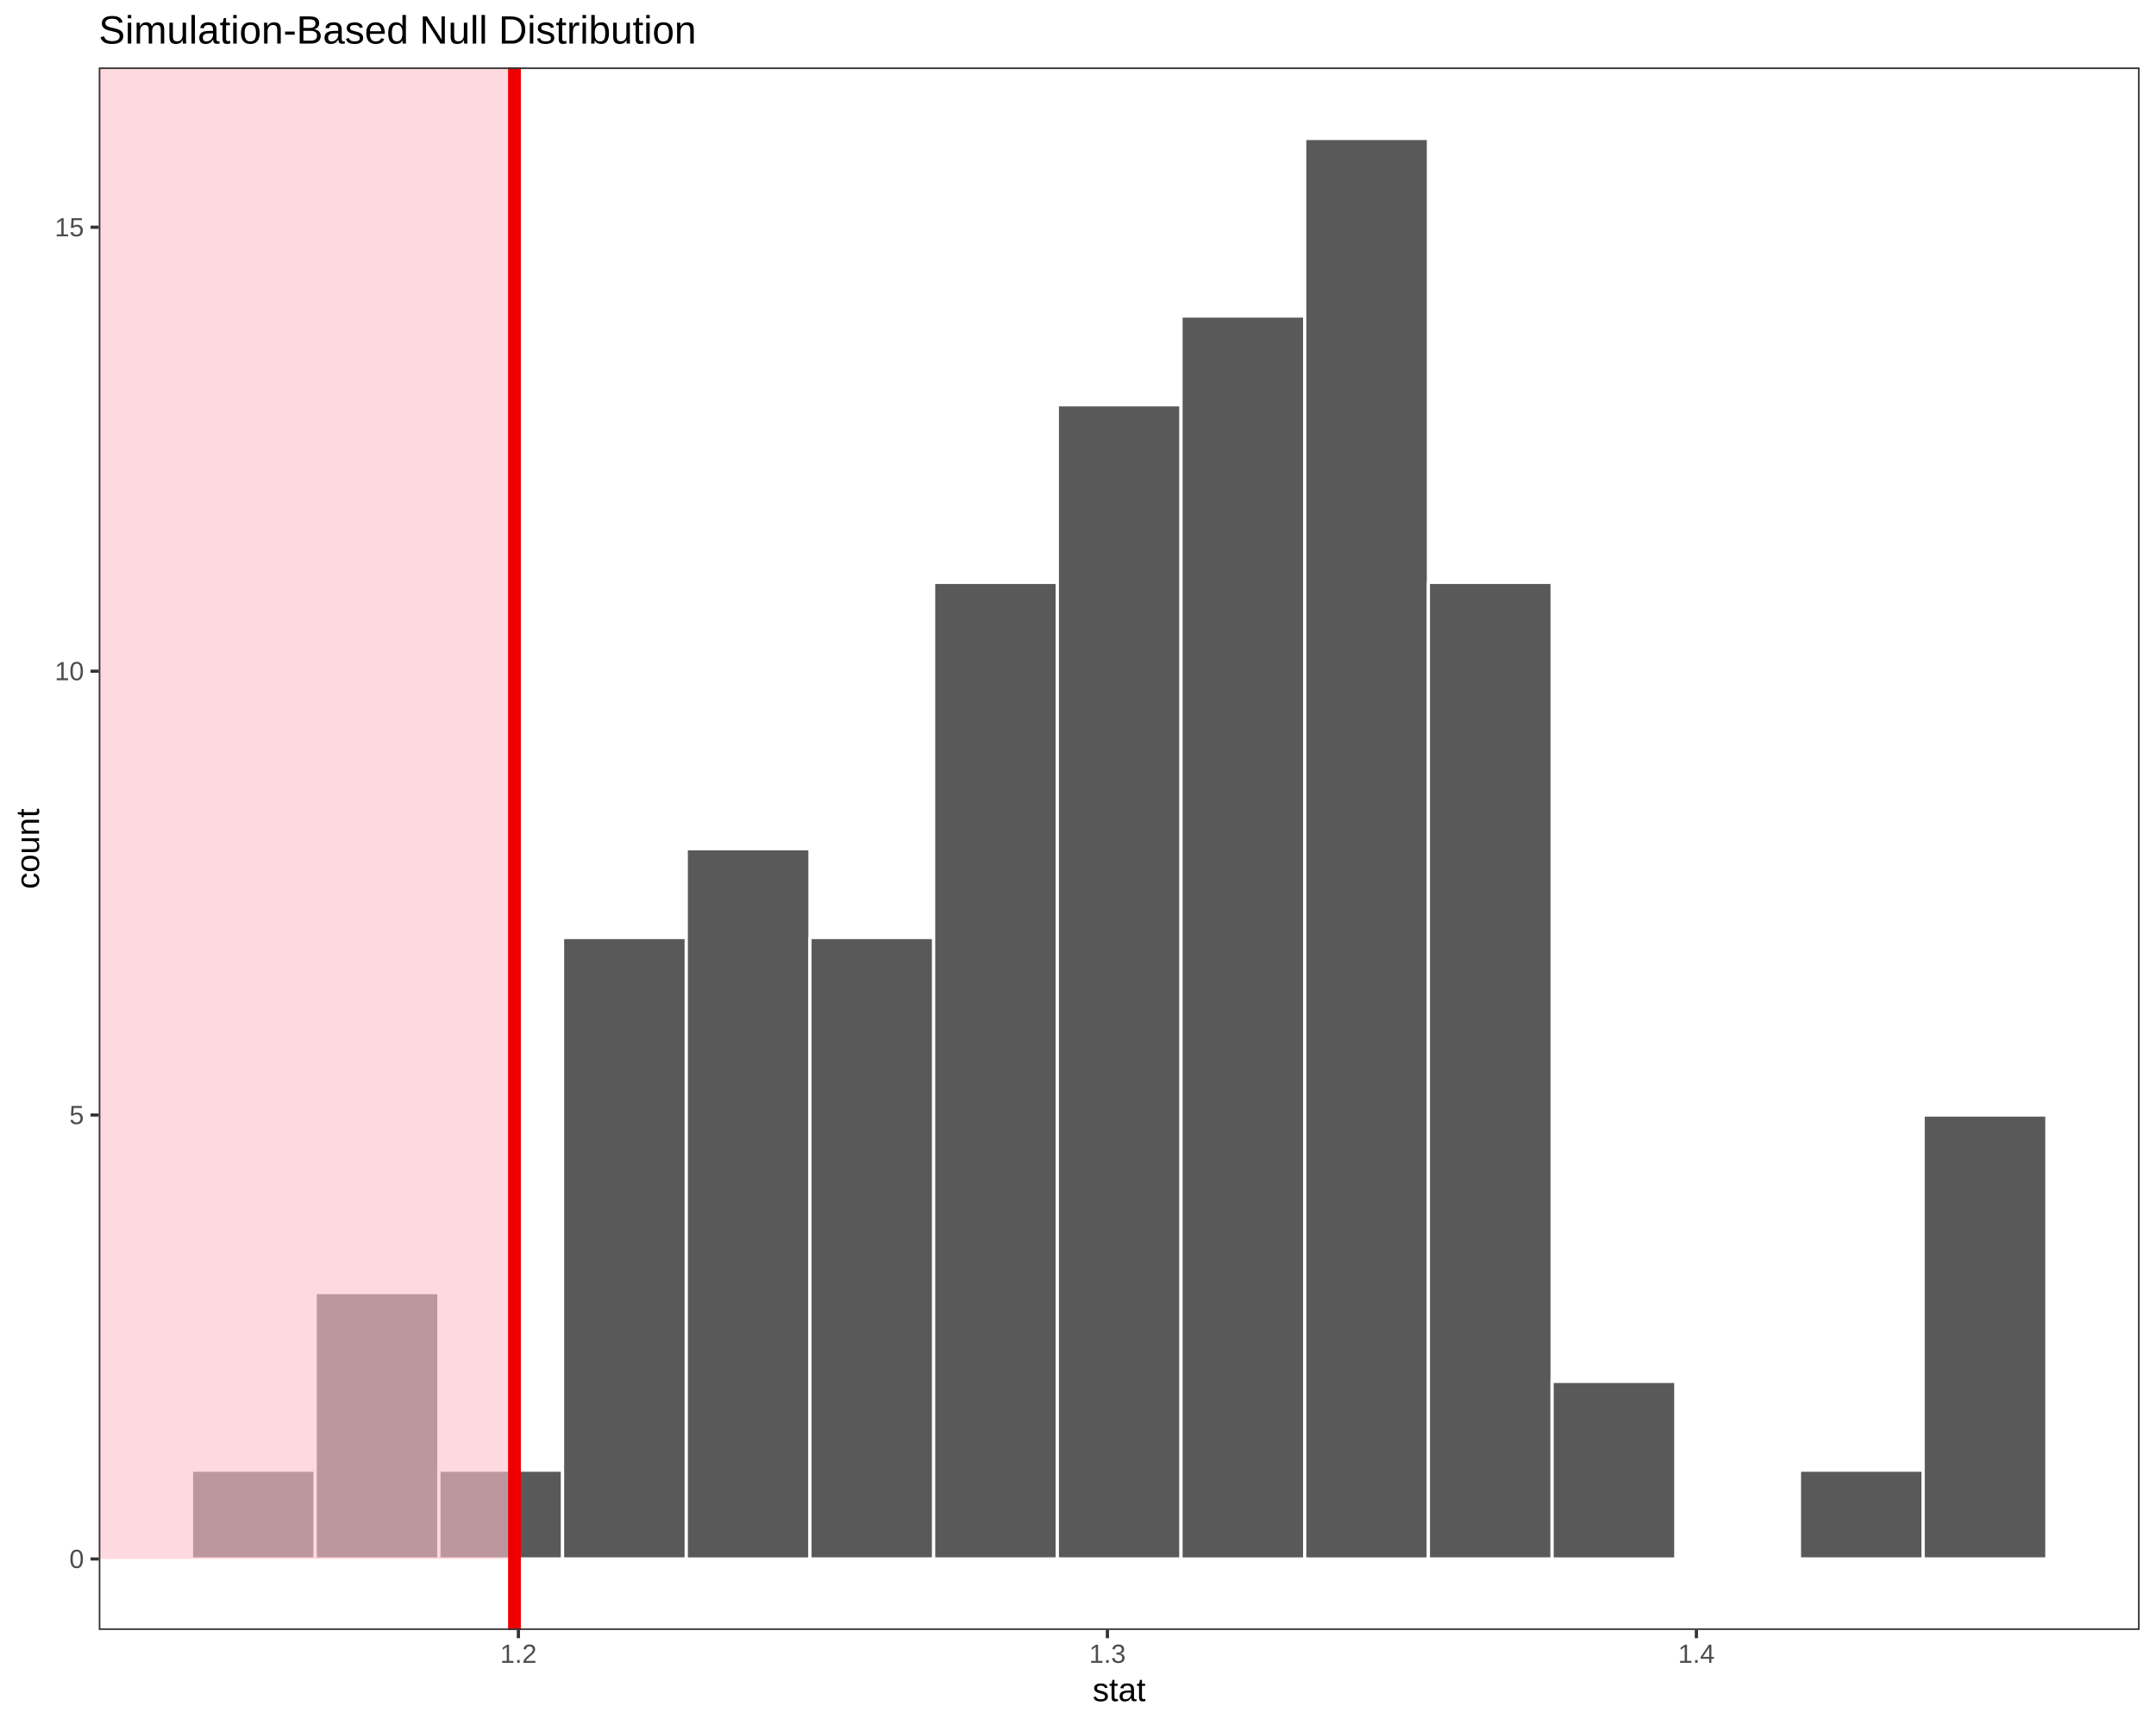
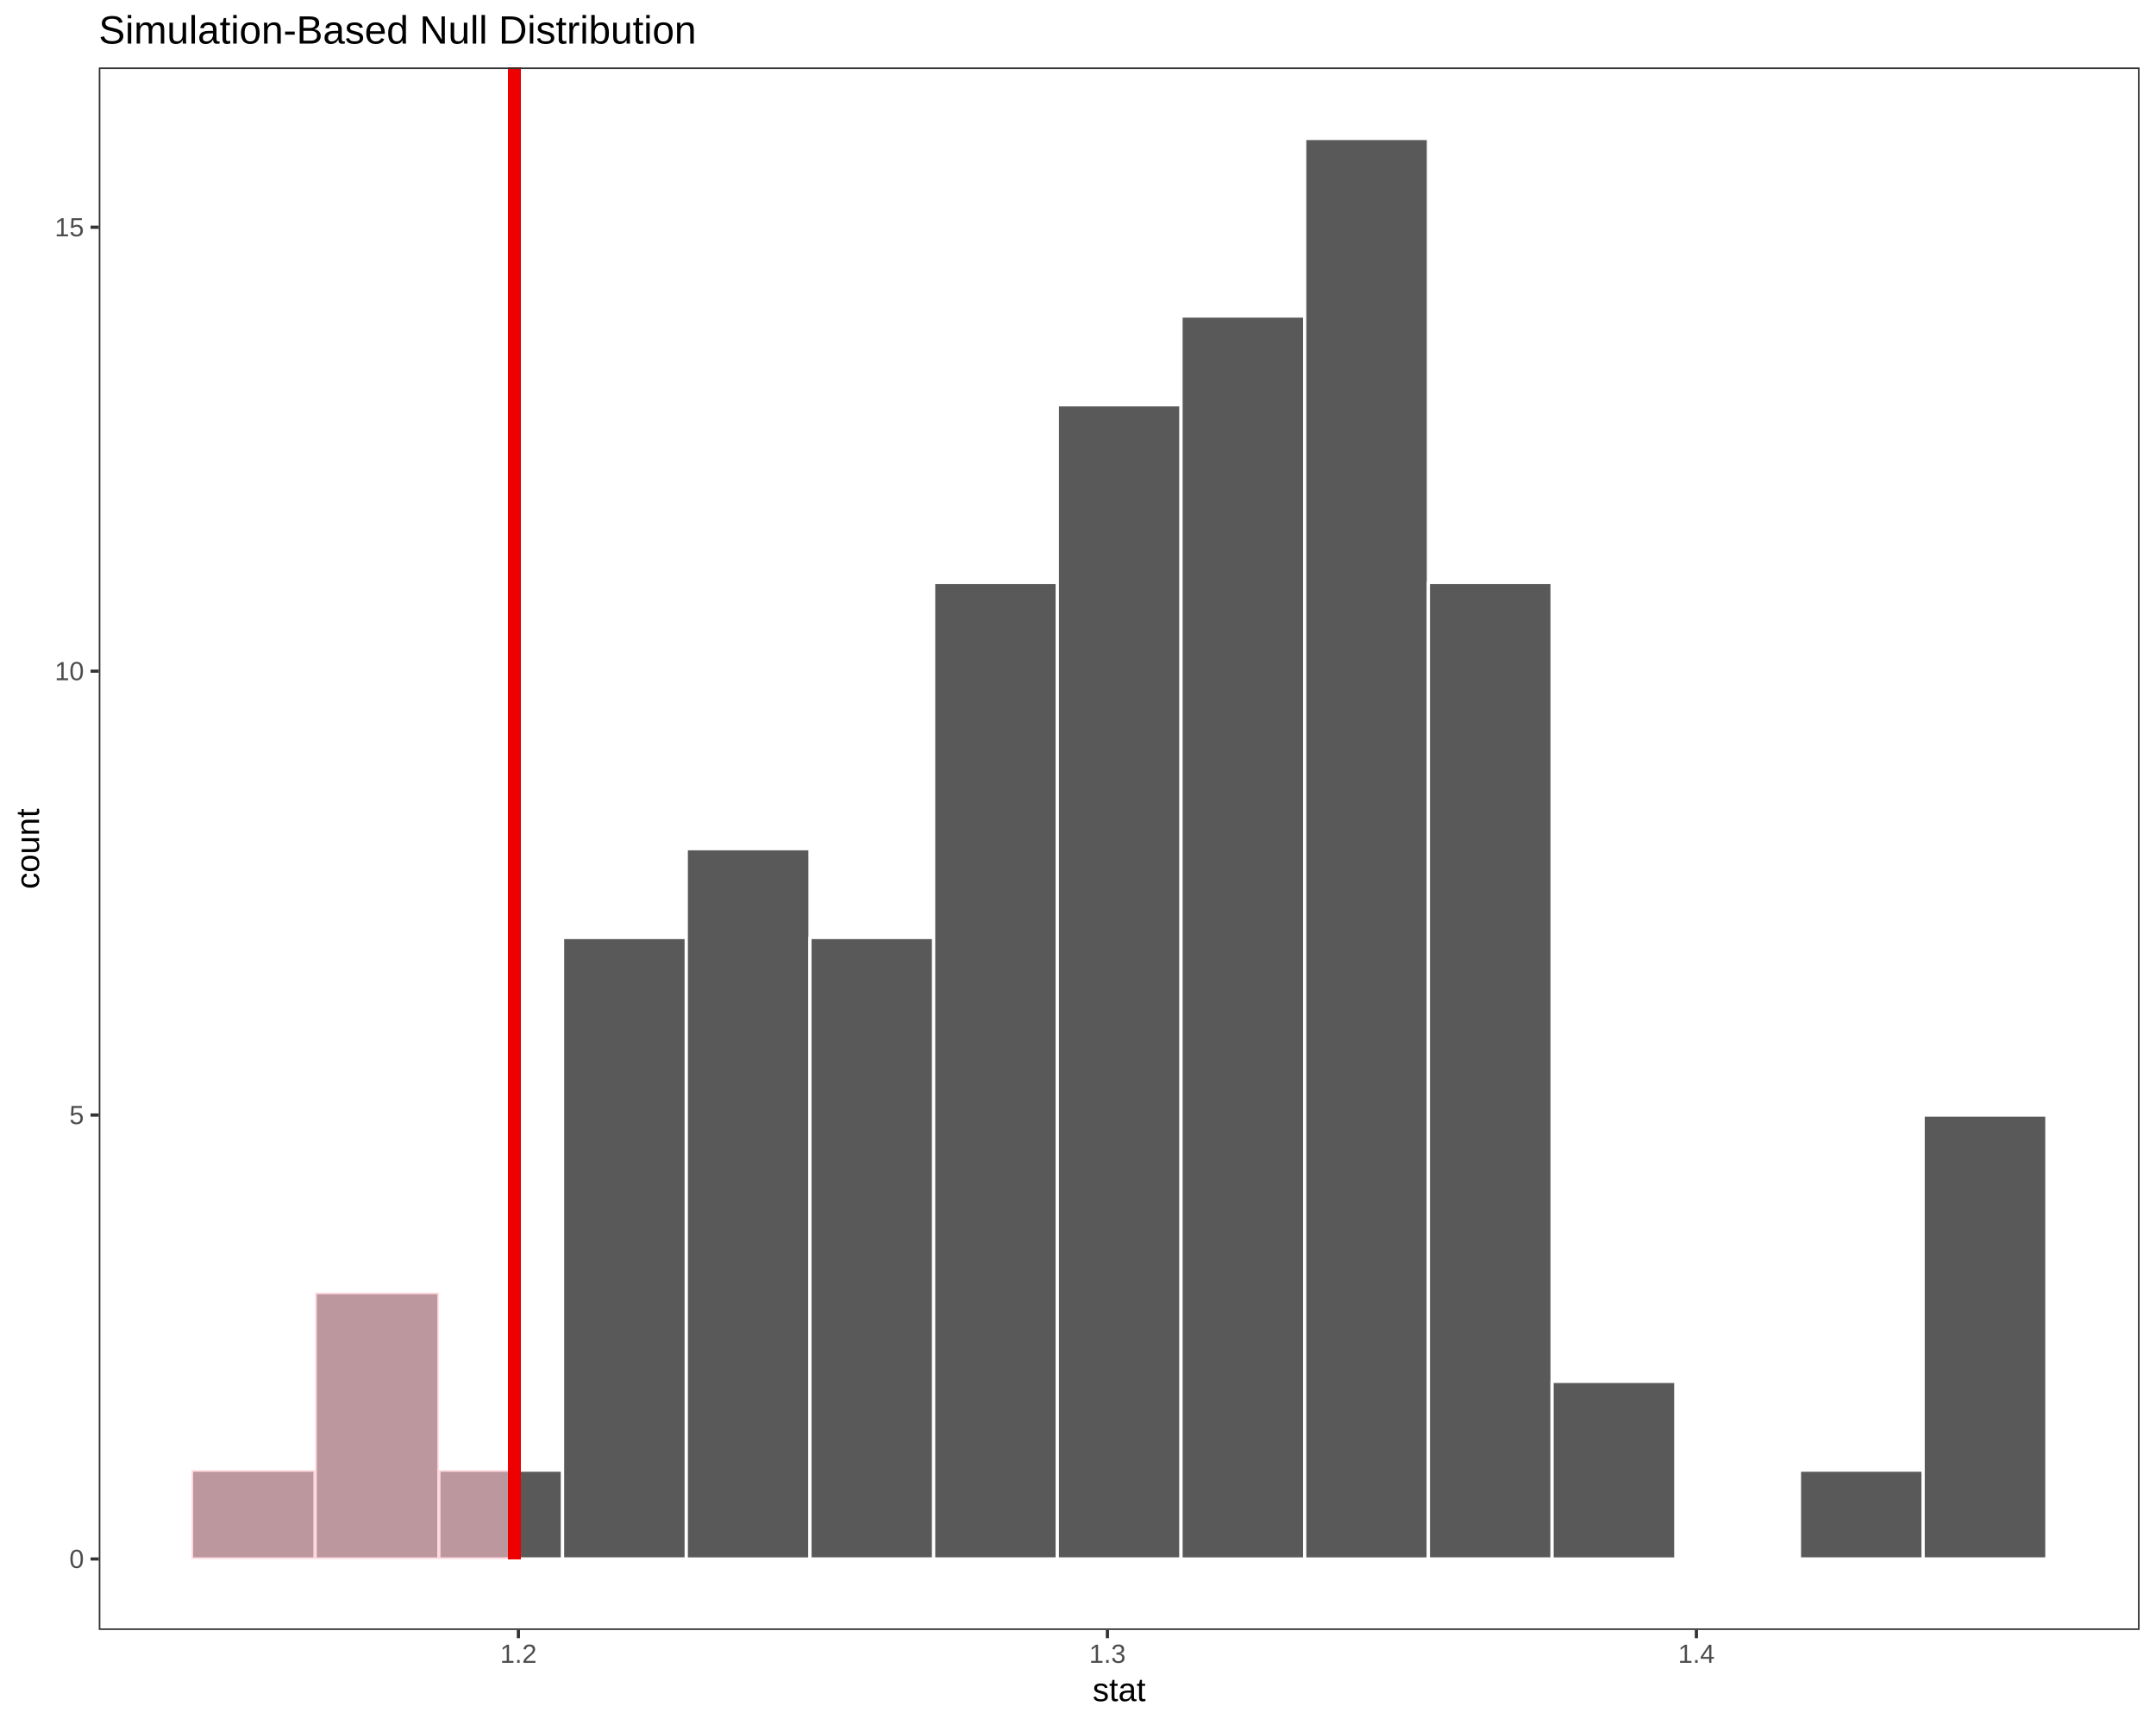
<svg xmlns="http://www.w3.org/2000/svg" viewBox="0 0 720.00 576.00">
  <defs>
    <style type="text/css">
    line, polyline, polygon, path, rect, circle {
      fill: none;
      stroke: #000000;
      stroke-linecap: round;
      stroke-linejoin: round;
      stroke-miterlimit: 10.00;
    }
  </style>
  </defs>
  <rect width="100%" height="100%" style="stroke: none; fill: #FFFFFF;" />
  <rect x="0.00" y="0.00" width="720.00" height="576.00" style="stroke-width: 1.07; stroke: #FFFFFF; fill: #FFFFFF;" />
  <defs>
    <clipPath id="cpMzIuOTh8NzE0LjUyfDU0NC4yN3wyMi41Mg==">
      <rect x="32.98" y="22.52" width="681.54" height="521.75" />
    </clipPath>
  </defs>
  <rect x="32.98" y="22.52" width="681.54" height="521.75" style="stroke-width: 1.07; stroke: none; fill: #FFFFFF;" clip-path="url(#cpMzIuOTh8NzE0LjUyfDU0NC4yN3wyMi41Mg==)" />
  <rect x="63.96" y="490.91" width="41.31" height="29.64" style="stroke-width: 1.07; stroke: #FFFFFF; stroke-linecap: butt; fill: #595959;" clip-path="url(#cpMzIuOTh8NzE0LjUyfDU0NC4yN3wyMi41Mg==)" />
  <rect x="105.26" y="431.62" width="41.31" height="88.93" style="stroke-width: 1.07; stroke: #FFFFFF; stroke-linecap: butt; fill: #595959;" clip-path="url(#cpMzIuOTh8NzE0LjUyfDU0NC4yN3wyMi41Mg==)" />
  <rect x="146.57" y="490.91" width="41.31" height="29.64" style="stroke-width: 1.07; stroke: #FFFFFF; stroke-linecap: butt; fill: #595959;" clip-path="url(#cpMzIuOTh8NzE0LjUyfDU0NC4yN3wyMi41Mg==)" />
  <rect x="187.87" y="313.04" width="41.31" height="207.51" style="stroke-width: 1.07; stroke: #FFFFFF; stroke-linecap: butt; fill: #595959;" clip-path="url(#cpMzIuOTh8NzE0LjUyfDU0NC4yN3wyMi41Mg==)" />
  <rect x="229.18" y="283.40" width="41.31" height="237.16" style="stroke-width: 1.07; stroke: #FFFFFF; stroke-linecap: butt; fill: #595959;" clip-path="url(#cpMzIuOTh8NzE0LjUyfDU0NC4yN3wyMi41Mg==)" />
  <rect x="270.49" y="313.04" width="41.31" height="207.51" style="stroke-width: 1.07; stroke: #FFFFFF; stroke-linecap: butt; fill: #595959;" clip-path="url(#cpMzIuOTh8NzE0LjUyfDU0NC4yN3wyMi41Mg==)" />
  <rect x="311.79" y="194.46" width="41.31" height="326.09" style="stroke-width: 1.07; stroke: #FFFFFF; stroke-linecap: butt; fill: #595959;" clip-path="url(#cpMzIuOTh8NzE0LjUyfDU0NC4yN3wyMi41Mg==)" />
  <rect x="353.10" y="135.17" width="41.31" height="385.38" style="stroke-width: 1.07; stroke: #FFFFFF; stroke-linecap: butt; fill: #595959;" clip-path="url(#cpMzIuOTh8NzE0LjUyfDU0NC4yN3wyMi41Mg==)" />
  <rect x="394.40" y="105.53" width="41.31" height="415.03" style="stroke-width: 1.07; stroke: #FFFFFF; stroke-linecap: butt; fill: #595959;" clip-path="url(#cpMzIuOTh8NzE0LjUyfDU0NC4yN3wyMi41Mg==)" />
  <rect x="435.71" y="46.24" width="41.31" height="474.32" style="stroke-width: 1.07; stroke: #FFFFFF; stroke-linecap: butt; fill: #595959;" clip-path="url(#cpMzIuOTh8NzE0LjUyfDU0NC4yN3wyMi41Mg==)" />
  <rect x="477.01" y="194.46" width="41.31" height="326.09" style="stroke-width: 1.07; stroke: #FFFFFF; stroke-linecap: butt; fill: #595959;" clip-path="url(#cpMzIuOTh8NzE0LjUyfDU0NC4yN3wyMi41Mg==)" />
  <rect x="518.32" y="461.27" width="41.31" height="59.29" style="stroke-width: 1.07; stroke: #FFFFFF; stroke-linecap: butt; fill: #595959;" clip-path="url(#cpMzIuOTh8NzE0LjUyfDU0NC4yN3wyMi41Mg==)" />
  <rect x="559.62" y="520.56" width="41.31" height="0.00" style="stroke-width: 1.07; stroke: #FFFFFF; stroke-linecap: butt; fill: #595959;" clip-path="url(#cpMzIuOTh8NzE0LjUyfDU0NC4yN3wyMi41Mg==)" />
  <rect x="600.93" y="490.91" width="41.31" height="29.64" style="stroke-width: 1.07; stroke: #FFFFFF; stroke-linecap: butt; fill: #595959;" clip-path="url(#cpMzIuOTh8NzE0LjUyfDU0NC4yN3wyMi41Mg==)" />
  <rect x="642.24" y="372.33" width="41.31" height="148.22" style="stroke-width: 1.07; stroke: #FFFFFF; stroke-linecap: butt; fill: #595959;" clip-path="url(#cpMzIuOTh8NzE0LjUyfDU0NC4yN3wyMi41Mg==)" />
-   <rect x="32.98" y="22.52" width="138.83" height="498.03" style="stroke-width: 1.07; stroke: none; stroke-linecap: butt; fill: #FFC0CB; fill-opacity: 0.60;" clip-path="url(#cpMzIuOTh8NzE0LjUyfDU0NC4yN3wyMi41Mg==)" />
-   <line x1="171.81" y1="544.27" x2="171.81" y2="22.52" style="stroke-width: 4.27; stroke: #EE0000; stroke-linecap: butt;" clip-path="url(#cpMzIuOTh8NzE0LjUyfDU0NC4yN3wyMi41Mg==)" />
+   <polygon points="63.96,520.56 63.96,490.91 105.26,490.91 105.26,520.56 105.26,520.56 105.26,431.62 146.57,431.62 146.57,520.56 146.57,520.56 146.57,490.91 171.81,490.91 171.81,520.56 146.57,520.56 146.57,520.56 146.57,520.56 146.57,520.56 105.26,520.56 105.26,520.56 105.26,520.56 105.26,520.56 63.96,520.56 63.96,520.56 " style="stroke-width: 1.07; stroke: none; fill: #FFC0CB; fill-opacity: 0.60;" clip-path="url(#cpMzIuOTh8NzE0LjUyfDU0NC4yN3wyMi41Mg==)" />
+   <line x1="171.81" y1="520.56" x2="171.81" y2="22.52" style="stroke-width: 4.27; stroke: #EE0000; stroke-linecap: butt;" clip-path="url(#cpMzIuOTh8NzE0LjUyfDU0NC4yN3wyMi41Mg==)" />
+   <line x1="171.81" y1="520.56" x2="171.81" y2="22.52" style="stroke-width: 4.27; stroke: #EE0000; stroke-linecap: butt;" clip-path="url(#cpMzIuOTh8NzE0LjUyfDU0NC4yN3wyMi41Mg==)" />
+   <line x1="171.81" y1="520.56" x2="171.81" y2="22.52" style="stroke-width: 4.27; stroke: #EE0000; stroke-linecap: butt;" clip-path="url(#cpMzIuOTh8NzE0LjUyfDU0NC4yN3wyMi41Mg==)" />
+   <line x1="171.81" y1="520.56" x2="171.81" y2="22.52" style="stroke-width: 4.27; stroke: #EE0000; stroke-linecap: butt;" clip-path="url(#cpMzIuOTh8NzE0LjUyfDU0NC4yN3wyMi41Mg==)" />
+   <line x1="171.81" y1="520.56" x2="171.81" y2="22.52" style="stroke-width: 4.27; stroke: #EE0000; stroke-linecap: butt;" clip-path="url(#cpMzIuOTh8NzE0LjUyfDU0NC4yN3wyMi41Mg==)" />
+   <line x1="171.81" y1="520.56" x2="171.81" y2="22.52" style="stroke-width: 4.27; stroke: #EE0000; stroke-linecap: butt;" clip-path="url(#cpMzIuOTh8NzE0LjUyfDU0NC4yN3wyMi41Mg==)" />
+   <line x1="171.81" y1="520.56" x2="171.81" y2="22.52" style="stroke-width: 4.27; stroke: #EE0000; stroke-linecap: butt;" clip-path="url(#cpMzIuOTh8NzE0LjUyfDU0NC4yN3wyMi41Mg==)" />
+   <line x1="171.81" y1="520.56" x2="171.81" y2="22.52" style="stroke-width: 4.27; stroke: #EE0000; stroke-linecap: butt;" clip-path="url(#cpMzIuOTh8NzE0LjUyfDU0NC4yN3wyMi41Mg==)" />
+   <line x1="171.81" y1="520.56" x2="171.81" y2="22.52" style="stroke-width: 4.27; stroke: #EE0000; stroke-linecap: butt;" clip-path="url(#cpMzIuOTh8NzE0LjUyfDU0NC4yN3wyMi41Mg==)" />
+   <line x1="171.81" y1="520.56" x2="171.81" y2="22.52" style="stroke-width: 4.27; stroke: #EE0000; stroke-linecap: butt;" clip-path="url(#cpMzIuOTh8NzE0LjUyfDU0NC4yN3wyMi41Mg==)" />
+   <line x1="171.81" y1="520.56" x2="171.81" y2="22.52" style="stroke-width: 4.27; stroke: #EE0000; stroke-linecap: butt;" clip-path="url(#cpMzIuOTh8NzE0LjUyfDU0NC4yN3wyMi41Mg==)" />
+   <line x1="171.81" y1="520.56" x2="171.81" y2="22.52" style="stroke-width: 4.27; stroke: #EE0000; stroke-linecap: butt;" clip-path="url(#cpMzIuOTh8NzE0LjUyfDU0NC4yN3wyMi41Mg==)" />
+   <line x1="171.81" y1="520.56" x2="171.81" y2="22.52" style="stroke-width: 4.27; stroke: #EE0000; stroke-linecap: butt;" clip-path="url(#cpMzIuOTh8NzE0LjUyfDU0NC4yN3wyMi41Mg==)" />
+   <line x1="171.81" y1="520.56" x2="171.81" y2="22.52" style="stroke-width: 4.27; stroke: #EE0000; stroke-linecap: butt;" clip-path="url(#cpMzIuOTh8NzE0LjUyfDU0NC4yN3wyMi41Mg==)" />
+   <line x1="171.81" y1="520.56" x2="171.81" y2="22.52" style="stroke-width: 4.27; stroke: #EE0000; stroke-linecap: butt;" clip-path="url(#cpMzIuOTh8NzE0LjUyfDU0NC4yN3wyMi41Mg==)" />
+   <line x1="171.81" y1="520.56" x2="171.81" y2="22.52" style="stroke-width: 4.27; stroke: #EE0000; stroke-linecap: butt;" clip-path="url(#cpMzIuOTh8NzE0LjUyfDU0NC4yN3wyMi41Mg==)" />
+   <line x1="171.81" y1="520.56" x2="171.81" y2="22.52" style="stroke-width: 4.27; stroke: #EE0000; stroke-linecap: butt;" clip-path="url(#cpMzIuOTh8NzE0LjUyfDU0NC4yN3wyMi41Mg==)" />
+   <line x1="171.81" y1="520.56" x2="171.81" y2="22.52" style="stroke-width: 4.27; stroke: #EE0000; stroke-linecap: butt;" clip-path="url(#cpMzIuOTh8NzE0LjUyfDU0NC4yN3wyMi41Mg==)" />
+   <line x1="171.81" y1="520.56" x2="171.81" y2="22.52" style="stroke-width: 4.27; stroke: #EE0000; stroke-linecap: butt;" clip-path="url(#cpMzIuOTh8NzE0LjUyfDU0NC4yN3wyMi41Mg==)" />
+   <line x1="171.81" y1="520.56" x2="171.81" y2="22.52" style="stroke-width: 4.27; stroke: #EE0000; stroke-linecap: butt;" clip-path="url(#cpMzIuOTh8NzE0LjUyfDU0NC4yN3wyMi41Mg==)" />
+   <line x1="171.81" y1="520.56" x2="171.81" y2="22.52" style="stroke-width: 4.27; stroke: #EE0000; stroke-linecap: butt;" clip-path="url(#cpMzIuOTh8NzE0LjUyfDU0NC4yN3wyMi41Mg==)" />
+   <line x1="171.81" y1="520.56" x2="171.81" y2="22.52" style="stroke-width: 4.27; stroke: #EE0000; stroke-linecap: butt;" clip-path="url(#cpMzIuOTh8NzE0LjUyfDU0NC4yN3wyMi41Mg==)" />
+   <line x1="171.81" y1="520.56" x2="171.81" y2="22.52" style="stroke-width: 4.27; stroke: #EE0000; stroke-linecap: butt;" clip-path="url(#cpMzIuOTh8NzE0LjUyfDU0NC4yN3wyMi41Mg==)" />
+   <line x1="171.81" y1="520.56" x2="171.81" y2="22.52" style="stroke-width: 4.27; stroke: #EE0000; stroke-linecap: butt;" clip-path="url(#cpMzIuOTh8NzE0LjUyfDU0NC4yN3wyMi41Mg==)" />
+   <line x1="171.81" y1="520.56" x2="171.81" y2="22.52" style="stroke-width: 4.27; stroke: #EE0000; stroke-linecap: butt;" clip-path="url(#cpMzIuOTh8NzE0LjUyfDU0NC4yN3wyMi41Mg==)" />
+   <line x1="171.81" y1="520.56" x2="171.81" y2="22.52" style="stroke-width: 4.27; stroke: #EE0000; stroke-linecap: butt;" clip-path="url(#cpMzIuOTh8NzE0LjUyfDU0NC4yN3wyMi41Mg==)" />
+   <line x1="171.81" y1="520.56" x2="171.81" y2="22.52" style="stroke-width: 4.27; stroke: #EE0000; stroke-linecap: butt;" clip-path="url(#cpMzIuOTh8NzE0LjUyfDU0NC4yN3wyMi41Mg==)" />
+   <line x1="171.81" y1="520.56" x2="171.81" y2="22.52" style="stroke-width: 4.27; stroke: #EE0000; stroke-linecap: butt;" clip-path="url(#cpMzIuOTh8NzE0LjUyfDU0NC4yN3wyMi41Mg==)" />
+   <line x1="171.81" y1="520.56" x2="171.81" y2="22.52" style="stroke-width: 4.27; stroke: #EE0000; stroke-linecap: butt;" clip-path="url(#cpMzIuOTh8NzE0LjUyfDU0NC4yN3wyMi41Mg==)" />
+   <line x1="171.81" y1="520.56" x2="171.81" y2="22.52" style="stroke-width: 4.27; stroke: #EE0000; stroke-linecap: butt;" clip-path="url(#cpMzIuOTh8NzE0LjUyfDU0NC4yN3wyMi41Mg==)" />
+   <line x1="171.81" y1="520.56" x2="171.81" y2="22.52" style="stroke-width: 4.27; stroke: #EE0000; stroke-linecap: butt;" clip-path="url(#cpMzIuOTh8NzE0LjUyfDU0NC4yN3wyMi41Mg==)" />
+   <line x1="171.81" y1="520.56" x2="171.81" y2="22.52" style="stroke-width: 4.27; stroke: #EE0000; stroke-linecap: butt;" clip-path="url(#cpMzIuOTh8NzE0LjUyfDU0NC4yN3wyMi41Mg==)" />
+   <line x1="171.81" y1="520.56" x2="171.81" y2="22.52" style="stroke-width: 4.27; stroke: #EE0000; stroke-linecap: butt;" clip-path="url(#cpMzIuOTh8NzE0LjUyfDU0NC4yN3wyMi41Mg==)" />
+   <line x1="171.81" y1="520.56" x2="171.81" y2="22.52" style="stroke-width: 4.27; stroke: #EE0000; stroke-linecap: butt;" clip-path="url(#cpMzIuOTh8NzE0LjUyfDU0NC4yN3wyMi41Mg==)" />
+   <line x1="171.81" y1="520.56" x2="171.81" y2="22.52" style="stroke-width: 4.27; stroke: #EE0000; stroke-linecap: butt;" clip-path="url(#cpMzIuOTh8NzE0LjUyfDU0NC4yN3wyMi41Mg==)" />
+   <line x1="171.81" y1="520.56" x2="171.81" y2="22.52" style="stroke-width: 4.27; stroke: #EE0000; stroke-linecap: butt;" clip-path="url(#cpMzIuOTh8NzE0LjUyfDU0NC4yN3wyMi41Mg==)" />
+   <line x1="171.81" y1="520.56" x2="171.81" y2="22.52" style="stroke-width: 4.27; stroke: #EE0000; stroke-linecap: butt;" clip-path="url(#cpMzIuOTh8NzE0LjUyfDU0NC4yN3wyMi41Mg==)" />
+   <line x1="171.81" y1="520.56" x2="171.81" y2="22.52" style="stroke-width: 4.27; stroke: #EE0000; stroke-linecap: butt;" clip-path="url(#cpMzIuOTh8NzE0LjUyfDU0NC4yN3wyMi41Mg==)" />
+   <line x1="171.81" y1="520.56" x2="171.81" y2="22.52" style="stroke-width: 4.27; stroke: #EE0000; stroke-linecap: butt;" clip-path="url(#cpMzIuOTh8NzE0LjUyfDU0NC4yN3wyMi41Mg==)" />
+   <line x1="171.81" y1="520.56" x2="171.81" y2="22.52" style="stroke-width: 4.27; stroke: #EE0000; stroke-linecap: butt;" clip-path="url(#cpMzIuOTh8NzE0LjUyfDU0NC4yN3wyMi41Mg==)" />
+   <line x1="171.81" y1="520.56" x2="171.81" y2="22.52" style="stroke-width: 4.27; stroke: #EE0000; stroke-linecap: butt;" clip-path="url(#cpMzIuOTh8NzE0LjUyfDU0NC4yN3wyMi41Mg==)" />
+   <line x1="171.81" y1="520.56" x2="171.81" y2="22.52" style="stroke-width: 4.27; stroke: #EE0000; stroke-linecap: butt;" clip-path="url(#cpMzIuOTh8NzE0LjUyfDU0NC4yN3wyMi41Mg==)" />
+   <line x1="171.81" y1="520.56" x2="171.81" y2="22.52" style="stroke-width: 4.27; stroke: #EE0000; stroke-linecap: butt;" clip-path="url(#cpMzIuOTh8NzE0LjUyfDU0NC4yN3wyMi41Mg==)" />
+   <line x1="171.81" y1="520.56" x2="171.81" y2="22.52" style="stroke-width: 4.27; stroke: #EE0000; stroke-linecap: butt;" clip-path="url(#cpMzIuOTh8NzE0LjUyfDU0NC4yN3wyMi41Mg==)" />
+   <line x1="171.81" y1="520.56" x2="171.81" y2="22.52" style="stroke-width: 4.27; stroke: #EE0000; stroke-linecap: butt;" clip-path="url(#cpMzIuOTh8NzE0LjUyfDU0NC4yN3wyMi41Mg==)" />
+   <line x1="171.81" y1="520.56" x2="171.81" y2="22.52" style="stroke-width: 4.27; stroke: #EE0000; stroke-linecap: butt;" clip-path="url(#cpMzIuOTh8NzE0LjUyfDU0NC4yN3wyMi41Mg==)" />
+   <line x1="171.81" y1="520.56" x2="171.81" y2="22.52" style="stroke-width: 4.27; stroke: #EE0000; stroke-linecap: butt;" clip-path="url(#cpMzIuOTh8NzE0LjUyfDU0NC4yN3wyMi41Mg==)" />
+   <line x1="171.81" y1="520.56" x2="171.81" y2="22.52" style="stroke-width: 4.27; stroke: #EE0000; stroke-linecap: butt;" clip-path="url(#cpMzIuOTh8NzE0LjUyfDU0NC4yN3wyMi41Mg==)" />
+   <line x1="171.81" y1="520.56" x2="171.81" y2="22.52" style="stroke-width: 4.27; stroke: #EE0000; stroke-linecap: butt;" clip-path="url(#cpMzIuOTh8NzE0LjUyfDU0NC4yN3wyMi41Mg==)" />
+   <line x1="171.81" y1="520.56" x2="171.81" y2="22.52" style="stroke-width: 4.27; stroke: #EE0000; stroke-linecap: butt;" clip-path="url(#cpMzIuOTh8NzE0LjUyfDU0NC4yN3wyMi41Mg==)" />
+   <line x1="171.81" y1="520.56" x2="171.81" y2="22.52" style="stroke-width: 4.27; stroke: #EE0000; stroke-linecap: butt;" clip-path="url(#cpMzIuOTh8NzE0LjUyfDU0NC4yN3wyMi41Mg==)" />
+   <line x1="171.81" y1="520.56" x2="171.81" y2="22.52" style="stroke-width: 4.27; stroke: #EE0000; stroke-linecap: butt;" clip-path="url(#cpMzIuOTh8NzE0LjUyfDU0NC4yN3wyMi41Mg==)" />
+   <line x1="171.81" y1="520.56" x2="171.81" y2="22.52" style="stroke-width: 4.27; stroke: #EE0000; stroke-linecap: butt;" clip-path="url(#cpMzIuOTh8NzE0LjUyfDU0NC4yN3wyMi41Mg==)" />
+   <line x1="171.81" y1="520.56" x2="171.81" y2="22.52" style="stroke-width: 4.27; stroke: #EE0000; stroke-linecap: butt;" clip-path="url(#cpMzIuOTh8NzE0LjUyfDU0NC4yN3wyMi41Mg==)" />
+   <line x1="171.81" y1="520.56" x2="171.81" y2="22.52" style="stroke-width: 4.27; stroke: #EE0000; stroke-linecap: butt;" clip-path="url(#cpMzIuOTh8NzE0LjUyfDU0NC4yN3wyMi41Mg==)" />
+   <line x1="171.81" y1="520.56" x2="171.81" y2="22.52" style="stroke-width: 4.27; stroke: #EE0000; stroke-linecap: butt;" clip-path="url(#cpMzIuOTh8NzE0LjUyfDU0NC4yN3wyMi41Mg==)" />
+   <line x1="171.81" y1="520.56" x2="171.81" y2="22.52" style="stroke-width: 4.27; stroke: #EE0000; stroke-linecap: butt;" clip-path="url(#cpMzIuOTh8NzE0LjUyfDU0NC4yN3wyMi41Mg==)" />
+   <line x1="171.81" y1="520.56" x2="171.81" y2="22.52" style="stroke-width: 4.27; stroke: #EE0000; stroke-linecap: butt;" clip-path="url(#cpMzIuOTh8NzE0LjUyfDU0NC4yN3wyMi41Mg==)" />
+   <line x1="171.81" y1="520.56" x2="171.81" y2="22.52" style="stroke-width: 4.27; stroke: #EE0000; stroke-linecap: butt;" clip-path="url(#cpMzIuOTh8NzE0LjUyfDU0NC4yN3wyMi41Mg==)" />
+   <line x1="171.81" y1="520.56" x2="171.81" y2="22.52" style="stroke-width: 4.27; stroke: #EE0000; stroke-linecap: butt;" clip-path="url(#cpMzIuOTh8NzE0LjUyfDU0NC4yN3wyMi41Mg==)" />
+   <line x1="171.81" y1="520.56" x2="171.81" y2="22.52" style="stroke-width: 4.27; stroke: #EE0000; stroke-linecap: butt;" clip-path="url(#cpMzIuOTh8NzE0LjUyfDU0NC4yN3wyMi41Mg==)" />
+   <line x1="171.81" y1="520.56" x2="171.81" y2="22.52" style="stroke-width: 4.27; stroke: #EE0000; stroke-linecap: butt;" clip-path="url(#cpMzIuOTh8NzE0LjUyfDU0NC4yN3wyMi41Mg==)" />
+   <line x1="171.81" y1="520.56" x2="171.81" y2="22.52" style="stroke-width: 4.27; stroke: #EE0000; stroke-linecap: butt;" clip-path="url(#cpMzIuOTh8NzE0LjUyfDU0NC4yN3wyMi41Mg==)" />
+   <line x1="171.81" y1="520.56" x2="171.81" y2="22.52" style="stroke-width: 4.27; stroke: #EE0000; stroke-linecap: butt;" clip-path="url(#cpMzIuOTh8NzE0LjUyfDU0NC4yN3wyMi41Mg==)" />
+   <line x1="171.81" y1="520.56" x2="171.81" y2="22.52" style="stroke-width: 4.27; stroke: #EE0000; stroke-linecap: butt;" clip-path="url(#cpMzIuOTh8NzE0LjUyfDU0NC4yN3wyMi41Mg==)" />
+   <line x1="171.81" y1="520.56" x2="171.81" y2="22.52" style="stroke-width: 4.27; stroke: #EE0000; stroke-linecap: butt;" clip-path="url(#cpMzIuOTh8NzE0LjUyfDU0NC4yN3wyMi41Mg==)" />
+   <line x1="171.81" y1="520.56" x2="171.81" y2="22.52" style="stroke-width: 4.27; stroke: #EE0000; stroke-linecap: butt;" clip-path="url(#cpMzIuOTh8NzE0LjUyfDU0NC4yN3wyMi41Mg==)" />
+   <line x1="171.81" y1="520.56" x2="171.81" y2="22.52" style="stroke-width: 4.27; stroke: #EE0000; stroke-linecap: butt;" clip-path="url(#cpMzIuOTh8NzE0LjUyfDU0NC4yN3wyMi41Mg==)" />
+   <line x1="171.81" y1="520.56" x2="171.81" y2="22.52" style="stroke-width: 4.27; stroke: #EE0000; stroke-linecap: butt;" clip-path="url(#cpMzIuOTh8NzE0LjUyfDU0NC4yN3wyMi41Mg==)" />
+   <line x1="171.81" y1="520.56" x2="171.81" y2="22.52" style="stroke-width: 4.27; stroke: #EE0000; stroke-linecap: butt;" clip-path="url(#cpMzIuOTh8NzE0LjUyfDU0NC4yN3wyMi41Mg==)" />
+   <line x1="171.81" y1="520.56" x2="171.81" y2="22.52" style="stroke-width: 4.27; stroke: #EE0000; stroke-linecap: butt;" clip-path="url(#cpMzIuOTh8NzE0LjUyfDU0NC4yN3wyMi41Mg==)" />
+   <line x1="171.81" y1="520.56" x2="171.81" y2="22.52" style="stroke-width: 4.27; stroke: #EE0000; stroke-linecap: butt;" clip-path="url(#cpMzIuOTh8NzE0LjUyfDU0NC4yN3wyMi41Mg==)" />
+   <line x1="171.81" y1="520.56" x2="171.81" y2="22.52" style="stroke-width: 4.27; stroke: #EE0000; stroke-linecap: butt;" clip-path="url(#cpMzIuOTh8NzE0LjUyfDU0NC4yN3wyMi41Mg==)" />
+   <line x1="171.81" y1="520.56" x2="171.81" y2="22.52" style="stroke-width: 4.27; stroke: #EE0000; stroke-linecap: butt;" clip-path="url(#cpMzIuOTh8NzE0LjUyfDU0NC4yN3wyMi41Mg==)" />
+   <line x1="171.81" y1="520.56" x2="171.81" y2="22.52" style="stroke-width: 4.27; stroke: #EE0000; stroke-linecap: butt;" clip-path="url(#cpMzIuOTh8NzE0LjUyfDU0NC4yN3wyMi41Mg==)" />
+   <line x1="171.81" y1="520.56" x2="171.81" y2="22.52" style="stroke-width: 4.27; stroke: #EE0000; stroke-linecap: butt;" clip-path="url(#cpMzIuOTh8NzE0LjUyfDU0NC4yN3wyMi41Mg==)" />
+   <line x1="171.81" y1="520.56" x2="171.81" y2="22.52" style="stroke-width: 4.27; stroke: #EE0000; stroke-linecap: butt;" clip-path="url(#cpMzIuOTh8NzE0LjUyfDU0NC4yN3wyMi41Mg==)" />
+   <line x1="171.81" y1="520.56" x2="171.81" y2="22.52" style="stroke-width: 4.27; stroke: #EE0000; stroke-linecap: butt;" clip-path="url(#cpMzIuOTh8NzE0LjUyfDU0NC4yN3wyMi41Mg==)" />
+   <line x1="171.81" y1="520.56" x2="171.81" y2="22.52" style="stroke-width: 4.27; stroke: #EE0000; stroke-linecap: butt;" clip-path="url(#cpMzIuOTh8NzE0LjUyfDU0NC4yN3wyMi41Mg==)" />
+   <line x1="171.81" y1="520.56" x2="171.81" y2="22.52" style="stroke-width: 4.27; stroke: #EE0000; stroke-linecap: butt;" clip-path="url(#cpMzIuOTh8NzE0LjUyfDU0NC4yN3wyMi41Mg==)" />
+   <line x1="171.81" y1="520.56" x2="171.81" y2="22.52" style="stroke-width: 4.27; stroke: #EE0000; stroke-linecap: butt;" clip-path="url(#cpMzIuOTh8NzE0LjUyfDU0NC4yN3wyMi41Mg==)" />
+   <line x1="171.81" y1="520.56" x2="171.81" y2="22.52" style="stroke-width: 4.27; stroke: #EE0000; stroke-linecap: butt;" clip-path="url(#cpMzIuOTh8NzE0LjUyfDU0NC4yN3wyMi41Mg==)" />
+   <line x1="171.81" y1="520.56" x2="171.81" y2="22.52" style="stroke-width: 4.27; stroke: #EE0000; stroke-linecap: butt;" clip-path="url(#cpMzIuOTh8NzE0LjUyfDU0NC4yN3wyMi41Mg==)" />
+   <line x1="171.81" y1="520.56" x2="171.81" y2="22.52" style="stroke-width: 4.27; stroke: #EE0000; stroke-linecap: butt;" clip-path="url(#cpMzIuOTh8NzE0LjUyfDU0NC4yN3wyMi41Mg==)" />
+   <line x1="171.81" y1="520.56" x2="171.81" y2="22.52" style="stroke-width: 4.27; stroke: #EE0000; stroke-linecap: butt;" clip-path="url(#cpMzIuOTh8NzE0LjUyfDU0NC4yN3wyMi41Mg==)" />
+   <line x1="171.81" y1="520.56" x2="171.81" y2="22.52" style="stroke-width: 4.27; stroke: #EE0000; stroke-linecap: butt;" clip-path="url(#cpMzIuOTh8NzE0LjUyfDU0NC4yN3wyMi41Mg==)" />
+   <line x1="171.81" y1="520.56" x2="171.81" y2="22.52" style="stroke-width: 4.27; stroke: #EE0000; stroke-linecap: butt;" clip-path="url(#cpMzIuOTh8NzE0LjUyfDU0NC4yN3wyMi41Mg==)" />
+   <line x1="171.81" y1="520.56" x2="171.81" y2="22.52" style="stroke-width: 4.27; stroke: #EE0000; stroke-linecap: butt;" clip-path="url(#cpMzIuOTh8NzE0LjUyfDU0NC4yN3wyMi41Mg==)" />
+   <line x1="171.81" y1="520.56" x2="171.81" y2="22.52" style="stroke-width: 4.27; stroke: #EE0000; stroke-linecap: butt;" clip-path="url(#cpMzIuOTh8NzE0LjUyfDU0NC4yN3wyMi41Mg==)" />
+   <line x1="171.81" y1="520.56" x2="171.81" y2="22.52" style="stroke-width: 4.27; stroke: #EE0000; stroke-linecap: butt;" clip-path="url(#cpMzIuOTh8NzE0LjUyfDU0NC4yN3wyMi41Mg==)" />
+   <line x1="171.81" y1="520.56" x2="171.81" y2="22.52" style="stroke-width: 4.27; stroke: #EE0000; stroke-linecap: butt;" clip-path="url(#cpMzIuOTh8NzE0LjUyfDU0NC4yN3wyMi41Mg==)" />
+   <line x1="171.81" y1="520.56" x2="171.81" y2="22.52" style="stroke-width: 4.27; stroke: #EE0000; stroke-linecap: butt;" clip-path="url(#cpMzIuOTh8NzE0LjUyfDU0NC4yN3wyMi41Mg==)" />
+   <line x1="171.81" y1="520.56" x2="171.81" y2="22.52" style="stroke-width: 4.27; stroke: #EE0000; stroke-linecap: butt;" clip-path="url(#cpMzIuOTh8NzE0LjUyfDU0NC4yN3wyMi41Mg==)" />
+   <line x1="171.81" y1="520.56" x2="171.81" y2="22.52" style="stroke-width: 4.27; stroke: #EE0000; stroke-linecap: butt;" clip-path="url(#cpMzIuOTh8NzE0LjUyfDU0NC4yN3wyMi41Mg==)" />
+   <line x1="171.81" y1="520.56" x2="171.81" y2="22.52" style="stroke-width: 4.27; stroke: #EE0000; stroke-linecap: butt;" clip-path="url(#cpMzIuOTh8NzE0LjUyfDU0NC4yN3wyMi41Mg==)" />
+   <line x1="171.81" y1="520.56" x2="171.81" y2="22.52" style="stroke-width: 4.27; stroke: #EE0000; stroke-linecap: butt;" clip-path="url(#cpMzIuOTh8NzE0LjUyfDU0NC4yN3wyMi41Mg==)" />
+   <line x1="171.81" y1="520.56" x2="171.81" y2="22.52" style="stroke-width: 4.27; stroke: #EE0000; stroke-linecap: butt;" clip-path="url(#cpMzIuOTh8NzE0LjUyfDU0NC4yN3wyMi41Mg==)" />
+   <line x1="171.81" y1="520.56" x2="171.81" y2="22.52" style="stroke-width: 4.27; stroke: #EE0000; stroke-linecap: butt;" clip-path="url(#cpMzIuOTh8NzE0LjUyfDU0NC4yN3wyMi41Mg==)" />
+   <line x1="171.81" y1="520.56" x2="171.81" y2="22.52" style="stroke-width: 4.27; stroke: #EE0000; stroke-linecap: butt;" clip-path="url(#cpMzIuOTh8NzE0LjUyfDU0NC4yN3wyMi41Mg==)" />
+   <line x1="171.81" y1="520.56" x2="171.81" y2="22.52" style="stroke-width: 4.27; stroke: #EE0000; stroke-linecap: butt;" clip-path="url(#cpMzIuOTh8NzE0LjUyfDU0NC4yN3wyMi41Mg==)" />
  <rect x="32.98" y="22.52" width="681.54" height="521.75" style="stroke-width: 1.07; stroke: #333333;" clip-path="url(#cpMzIuOTh8NzE0LjUyfDU0NC4yN3wyMi41Mg==)" />
  <defs>
    <clipPath id="cpMC4wMHw3MjAuMDB8NTc2LjAwfDAuMDA=">
      <rect x="0.00" y="0.00" width="720.00" height="576.00" />
    </clipPath>
  </defs>
  <g clip-path="url(#cpMC4wMHw3MjAuMDB8NTc2LjAwfDAuMDA=)">
    <text x="23.16" y="523.58" style="font-size: 8.80px; fill: #4D4D4D; font-family: Liberation Sans;" textLength="4.89px" lengthAdjust="spacingAndGlyphs">0</text>
  </g>
  <g clip-path="url(#cpMC4wMHw3MjAuMDB8NTc2LjAwfDAuMDA=)">
    <text x="23.16" y="375.35" style="font-size: 8.80px; fill: #4D4D4D; font-family: Liberation Sans;" textLength="4.89px" lengthAdjust="spacingAndGlyphs">5</text>
  </g>
  <g clip-path="url(#cpMC4wMHw3MjAuMDB8NTc2LjAwfDAuMDA=)">
    <text x="18.27" y="227.13" style="font-size: 8.80px; fill: #4D4D4D; font-family: Liberation Sans;" textLength="9.78px" lengthAdjust="spacingAndGlyphs">10</text>
  </g>
  <g clip-path="url(#cpMC4wMHw3MjAuMDB8NTc2LjAwfDAuMDA=)">
    <text x="18.27" y="78.91" style="font-size: 8.80px; fill: #4D4D4D; font-family: Liberation Sans;" textLength="9.78px" lengthAdjust="spacingAndGlyphs">15</text>
  </g>
  <polyline points="30.24,520.56 32.98,520.56 " style="stroke-width: 1.07; stroke: #333333; stroke-linecap: butt;" clip-path="url(#cpMC4wMHw3MjAuMDB8NTc2LjAwfDAuMDA=)" />
  <polyline points="30.24,372.33 32.98,372.33 " style="stroke-width: 1.07; stroke: #333333; stroke-linecap: butt;" clip-path="url(#cpMC4wMHw3MjAuMDB8NTc2LjAwfDAuMDA=)" />
  <polyline points="30.24,224.11 32.98,224.11 " style="stroke-width: 1.07; stroke: #333333; stroke-linecap: butt;" clip-path="url(#cpMC4wMHw3MjAuMDB8NTc2LjAwfDAuMDA=)" />
  <polyline points="30.24,75.88 32.98,75.88 " style="stroke-width: 1.07; stroke: #333333; stroke-linecap: butt;" clip-path="url(#cpMC4wMHw3MjAuMDB8NTc2LjAwfDAuMDA=)" />
  <polyline points="173.12,547.01 173.12,544.27 " style="stroke-width: 1.07; stroke: #333333; stroke-linecap: butt;" clip-path="url(#cpMC4wMHw3MjAuMDB8NTc2LjAwfDAuMDA=)" />
  <polyline points="369.82,547.01 369.82,544.27 " style="stroke-width: 1.07; stroke: #333333; stroke-linecap: butt;" clip-path="url(#cpMC4wMHw3MjAuMDB8NTc2LjAwfDAuMDA=)" />
  <polyline points="566.51,547.01 566.51,544.27 " style="stroke-width: 1.07; stroke: #333333; stroke-linecap: butt;" clip-path="url(#cpMC4wMHw3MjAuMDB8NTc2LjAwfDAuMDA=)" />
  <g clip-path="url(#cpMC4wMHw3MjAuMDB8NTc2LjAwfDAuMDA=)">
    <text x="167.01" y="555.25" style="font-size: 8.80px; fill: #4D4D4D; font-family: Liberation Sans;" textLength="12.22px" lengthAdjust="spacingAndGlyphs">1.2</text>
  </g>
  <g clip-path="url(#cpMC4wMHw3MjAuMDB8NTc2LjAwfDAuMDA=)">
    <text x="363.71" y="555.25" style="font-size: 8.80px; fill: #4D4D4D; font-family: Liberation Sans;" textLength="12.22px" lengthAdjust="spacingAndGlyphs">1.3</text>
  </g>
  <g clip-path="url(#cpMC4wMHw3MjAuMDB8NTc2LjAwfDAuMDA=)">
    <text x="560.40" y="555.25" style="font-size: 8.80px; fill: #4D4D4D; font-family: Liberation Sans;" textLength="12.22px" lengthAdjust="spacingAndGlyphs">1.4</text>
  </g>
  <g clip-path="url(#cpMC4wMHw3MjAuMDB8NTc2LjAwfDAuMDA=)">
    <text x="364.87" y="568.04" style="font-size: 11.00px; font-family: Liberation Sans;" textLength="17.75px" lengthAdjust="spacingAndGlyphs">stat</text>
  </g>
  <g clip-path="url(#cpMC4wMHw3MjAuMDB8NTc2LjAwfDAuMDA=)">
    <text transform="translate(13.04,296.87) rotate(-90)" style="font-size: 11.00px; font-family: Liberation Sans;" textLength="26.94px" lengthAdjust="spacingAndGlyphs">count</text>
  </g>
  <g clip-path="url(#cpMC4wMHw3MjAuMDB8NTc2LjAwfDAuMDA=)">
    <text x="32.98" y="14.56" style="font-size: 13.20px; font-family: Liberation Sans;" textLength="199.33px" lengthAdjust="spacingAndGlyphs">Simulation-Based Null Distribution</text>
  </g>
</svg>
